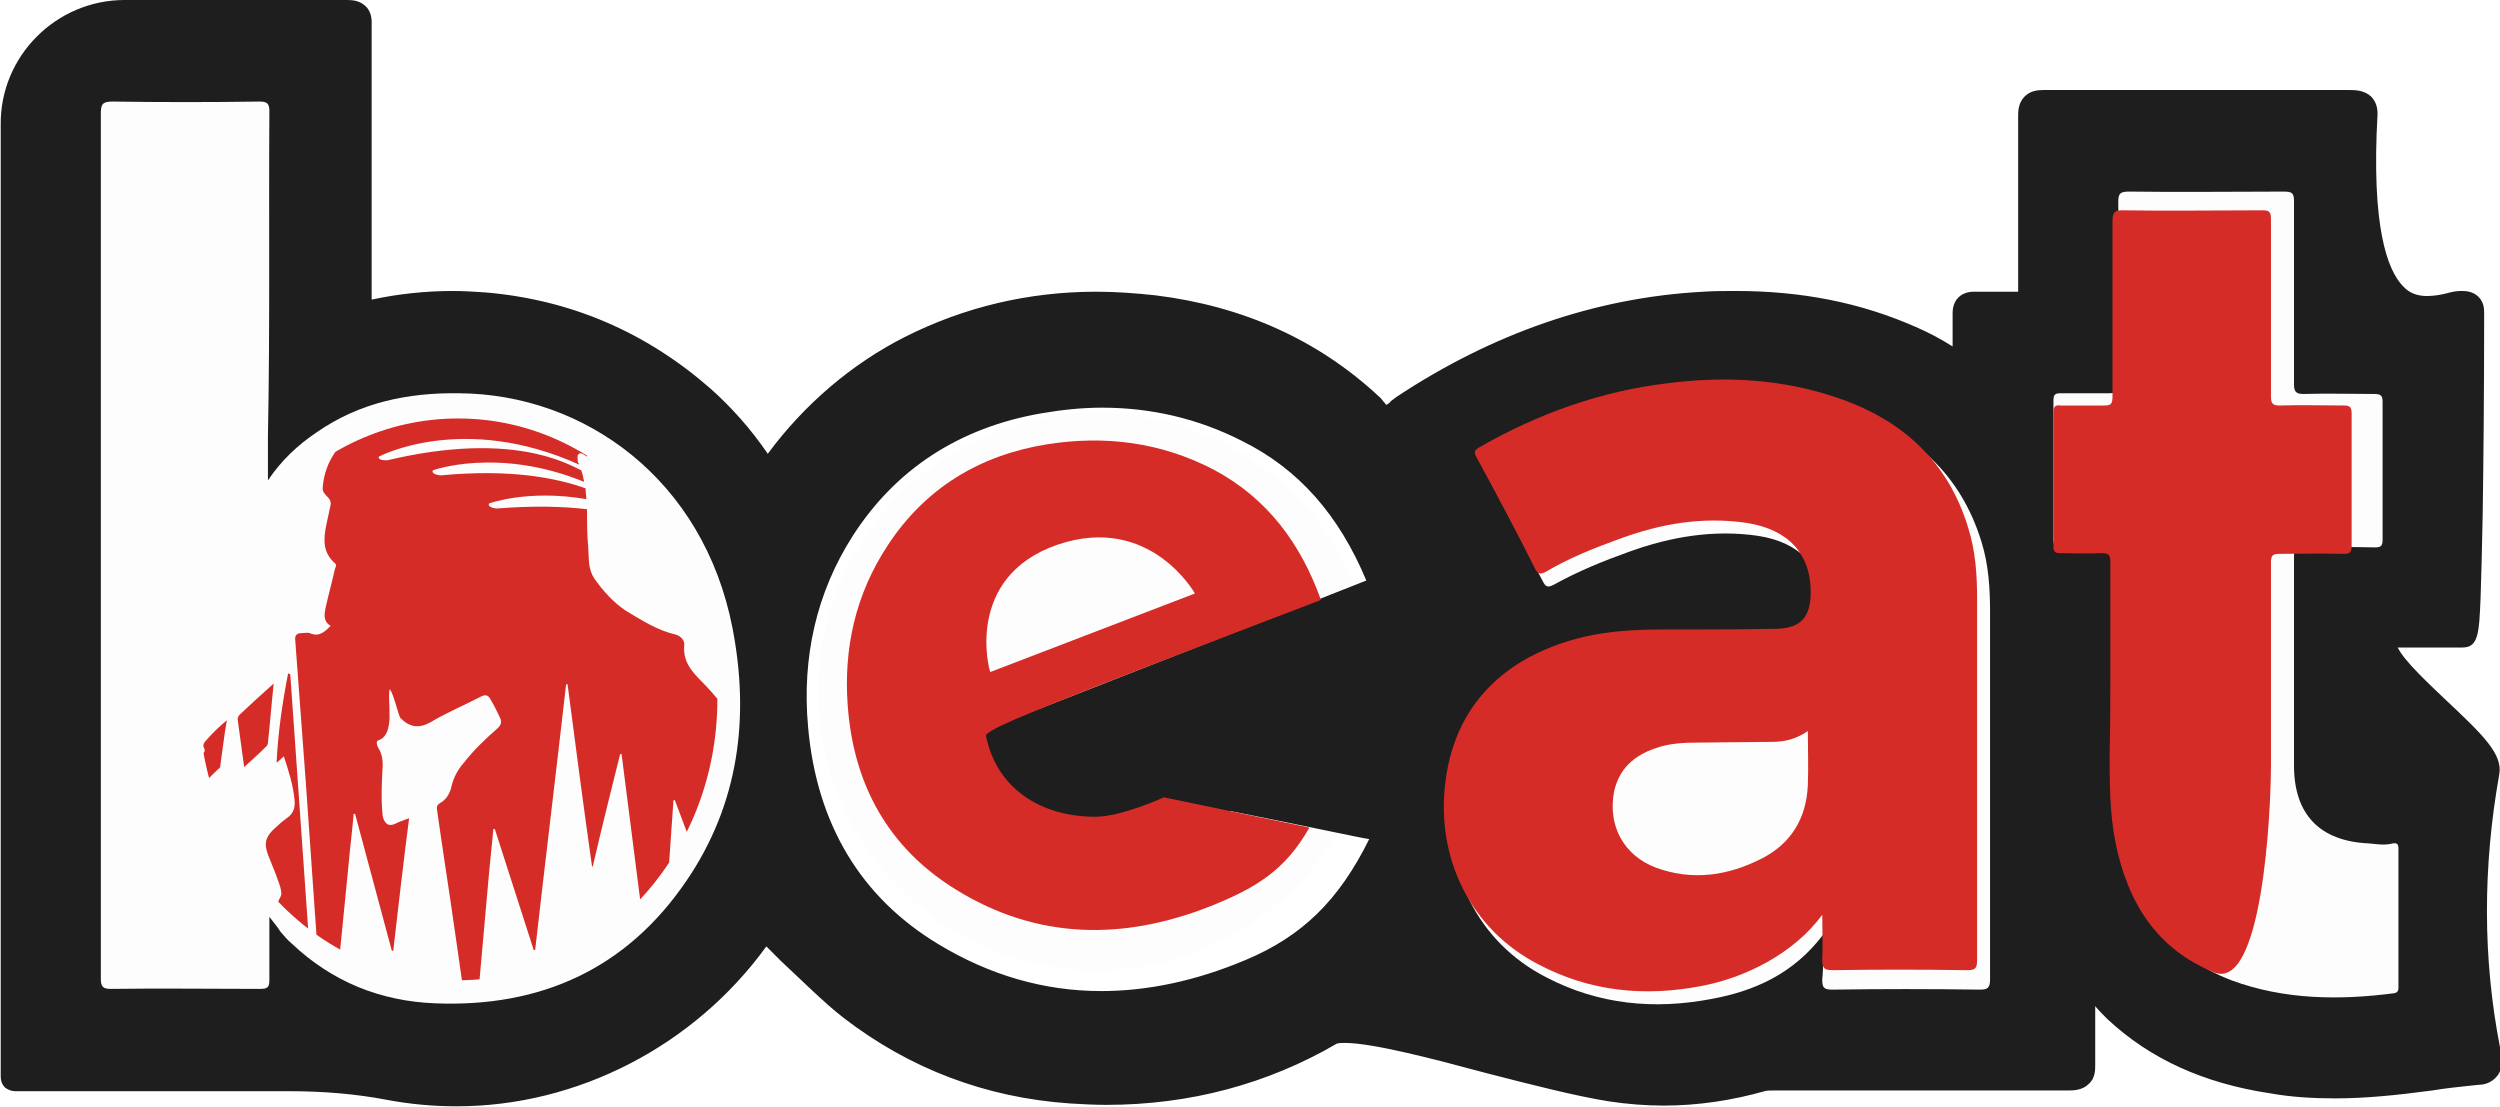
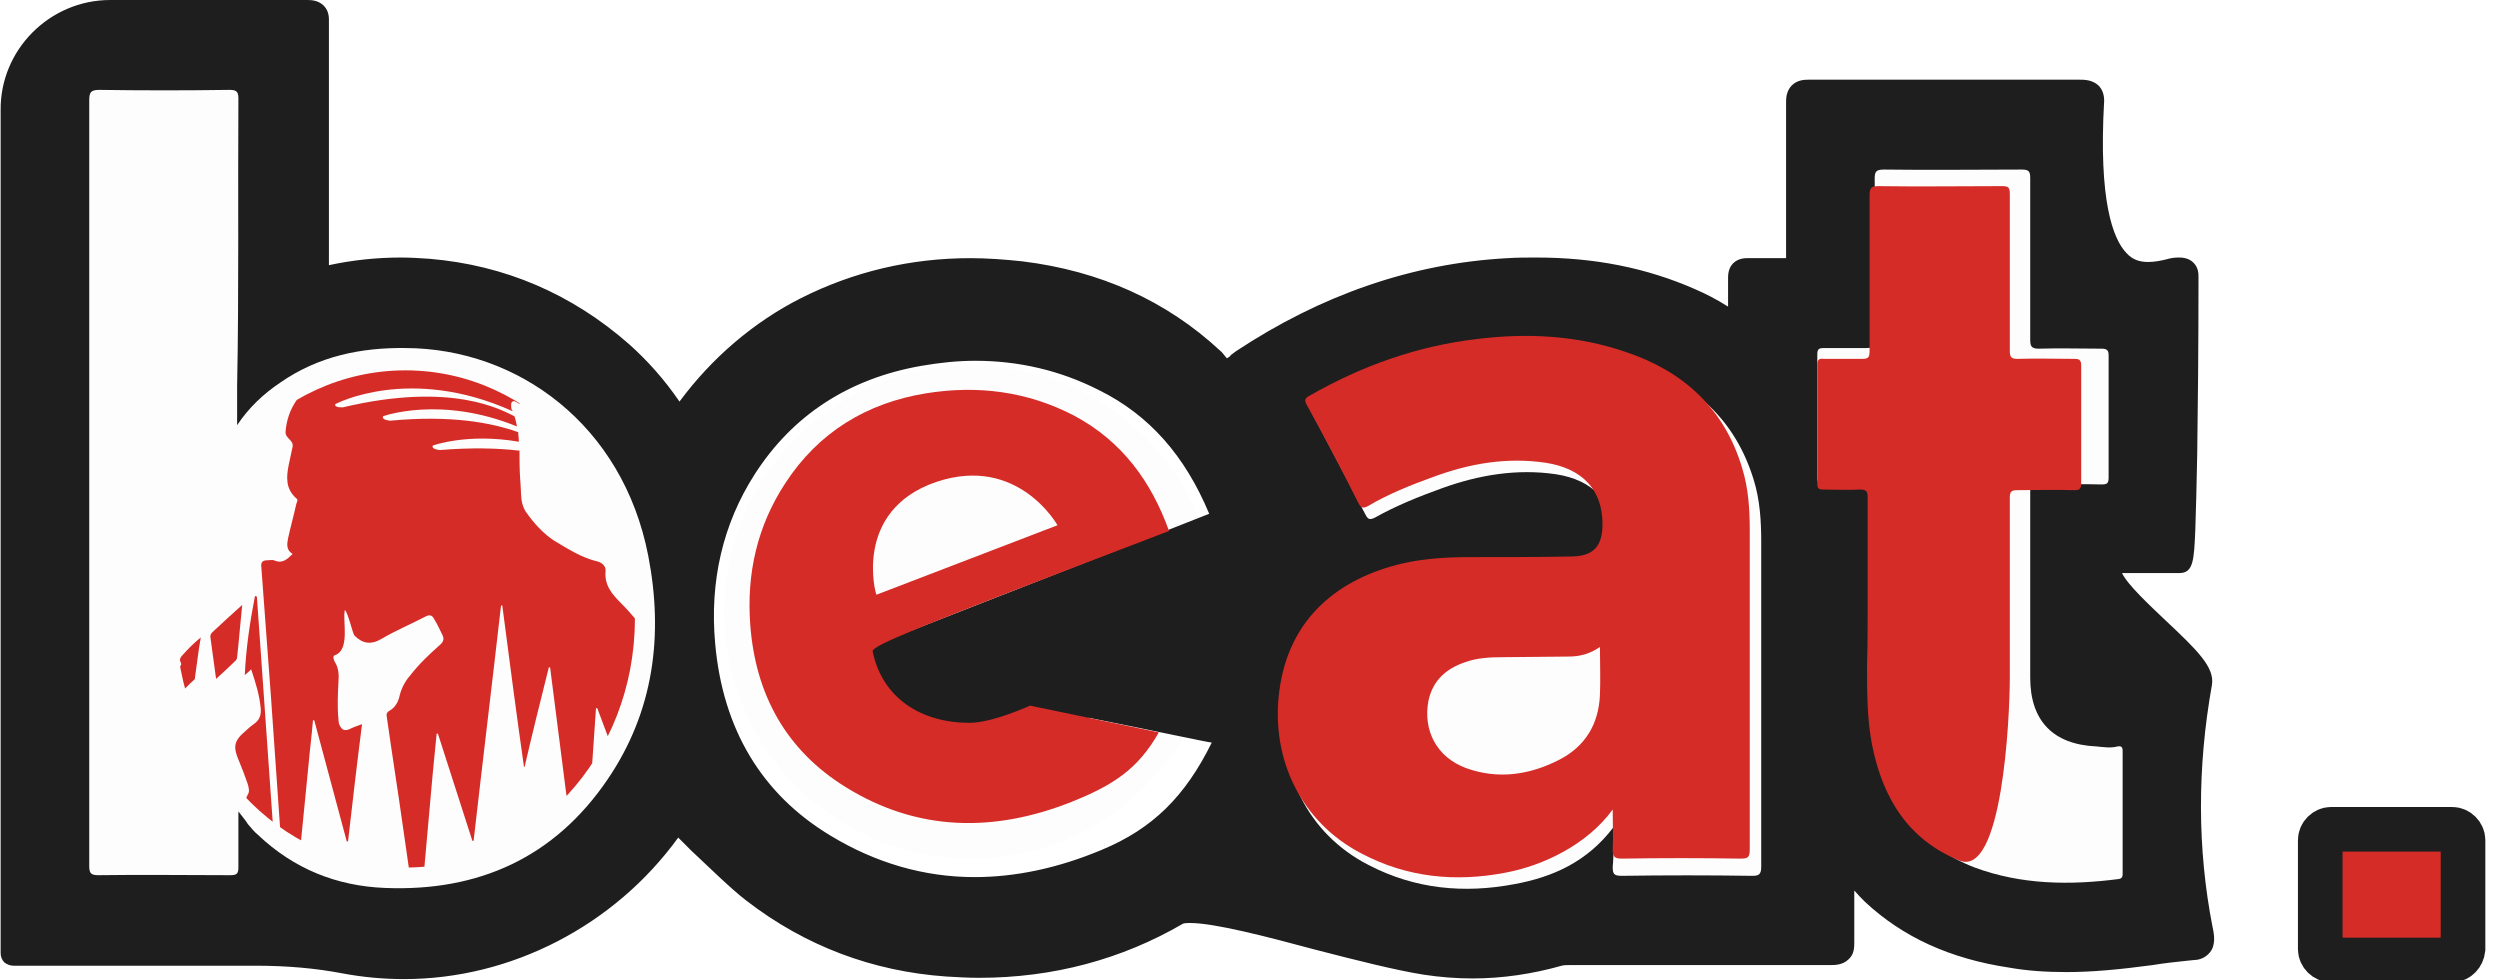
- <svg xmlns="http://www.w3.org/2000/svg" xmlns:xlink="http://www.w3.org/1999/xlink" version="1.0" id="Layer_1" x="0px" y="0px" viewBox="0 0 347.1 153.6" style="enable-background:new 0 0 347.1 153.6;" xml:space="preserve">
+ <svg xmlns="http://www.w3.org/2000/svg" xmlns:xlink="http://www.w3.org/1999/xlink" version="1.0" id="Layer_1" x="0px" y="0px" viewBox="0 0 392.2 153.6" style="enable-background:new 0 0 392.2 153.6;" xml:space="preserve">
  <style type="text/css">
	.st0{fill:#FDFDFD;}
	.st1{fill:#1E1E1E;}
- 	.st2{clip-path:url(#SVGID_00000026866846120430013520000001931292219136306572_);}
+ 	.st2{clip-path:url(#SVGID_00000109751121418106036680000010700973103784216202_);}
	.st3{fill:#D62C27;}
+ 	.st4{fill:#D62C27;stroke:#1E1E1E;stroke-width:7;stroke-miterlimit:10;}
</style>
  <g>
    <circle class="st0" cx="152.3" cy="96" r="38.7" />
    <path class="st1" d="M63.4,153.6c-3.3,0-6.5-0.3-9.7-0.9c-4.2-0.8-8.6-1.2-13.7-1.2h-0.4c-5.2,0-10.5,0-15.7,0H3.6   c-0.3,0-0.6,0-0.9,0H2.2H2.1c-0.5,0-1-0.2-1.4-0.5c-0.4-0.4-0.6-0.9-0.6-1.5V17.3C0,7.8,7.8,0,17.3,0h2.5c9.5,0,18.9,0,28.4,0   C49,0,50,0.1,50.8,0.9c0.9,0.9,0.8,2.1,0.8,2.6c0,3,0,6.1,0,9.1V16v6.1c0,6.5,0,13,0,19.5c3.7-0.8,7.5-1.2,11.3-1.2   c1.5,0,3,0.1,4.5,0.2c11.8,1,22.3,5.5,31.3,13.4c2.9,2.6,5.5,5.5,7.9,9c5.1-6.9,11.7-12.5,19-16.2c8.3-4.2,17.3-6.3,26.6-6.3   c2.7,0,5.4,0.2,8.2,0.5c12.2,1.5,22.6,6.2,31,14c0.4,0.3,0.6,0.7,0.9,1c0.1,0.1,0.1,0.2,0.2,0.2c0.2-0.1,0.5-0.3,0.6-0.5   c0.3-0.2,0.5-0.4,0.8-0.6c13.3-8.8,27.6-13.8,42.6-14.6c1.5-0.1,3-0.1,4.5-0.1c9.1,0,17.3,1.6,25,5c1.6,0.7,3.2,1.5,5.1,2.7   c0-1.5,0-3,0-4.5c0-0.4,0-1.5,0.8-2.3s1.9-0.8,2.2-0.8h0.2c0.6,0,1.2,0,1.7,0h2.7c0.5,0,1,0,1.5,0c0-3.6,0-7.2,0-10.8   c0-4.5,0-9.1,0-13.6c0-0.6,0-1.8,0.9-2.7c0.8-0.8,1.8-0.9,2.6-0.9c7.7,0,14.5,0,21.4,0s13.5,0,21,0l0,0c0.9,0,2.1,0,3.1,0.9   c0.6,0.6,0.9,1.4,0.9,2.4c-0.9,15.8,1.4,21.7,3.5,23.9c0.9,1,2,1.4,3.4,1.4c1,0,2-0.2,2.8-0.4c0.7-0.2,1.3-0.3,1.9-0.3h0.1   c0.4,0,1.5,0,2.3,0.8s0.8,1.7,0.8,2.4c0,11.2-0.1,20.5-0.2,27.6c-0.1,5.1-0.2,9.1-0.3,11.9c-0.2,4.8-0.3,6.8-2.5,6.8   c-1.1,0-2.1,0-3.1,0h-3.3c-0.9,0-1.8,0-2.6,0c0.9,1.9,4.5,5.2,6.8,7.4c5,4.7,7.8,7.4,7.3,10.2c-2.3,12.9-2.3,25.6,0.1,37.9   c0.3,1.3,0.5,2.9-0.4,4c-0.8,1-1.9,1.2-2.4,1.2l-1,0.1c-1.9,0.2-3.8,0.4-5.6,0.7c-5.2,0.7-9.5,1.1-13.5,1.1c-3.2,0-6.2-0.2-9-0.7   c-9.3-1.4-16.7-4.8-22.6-10.3c-0.6-0.6-1.2-1.2-1.7-1.8c0,2.8,0,5.4,0,8.1c0,0.8,0,1.9-0.9,2.7c-0.9,0.9-2.2,0.9-2.8,0.9   c-7.1,0-14.3,0-21.4,0c-5.6,0-19.4,0-19.4,0c-0.5,0-1.1,0-1.4,0.1c-4.6,1.3-9.3,2-14,2c-2.5,0-5.1-0.2-7.7-0.6   c-4.4-0.7-10.7-2.3-16.9-3.9c-7.8-2.1-15.9-4.2-19.7-4.2c-0.9,0-1.1,0.1-1.1,0.1c-9.6,5.6-20.4,8.5-32,8.5c-1.7,0-3.4-0.1-5.1-0.2   c-11.6-0.8-22.2-4.8-31.4-11.9c-2.6-2-5.9-5.3-8.7-7.9c-0.7-0.7-1.4-1.4-2-2C96.4,145.2,80.2,153.6,63.4,153.6L63.4,153.6z    M153,56.6c-2.8,0-5.6,0.3-8.5,0.8c-11.4,2-20.2,7.8-26.1,17c-5,7.8-7.1,16.8-6.2,26.6c1.2,13.4,7.3,23.6,18.1,30.1   c7.1,4.3,14.7,6.5,22.6,6.5c6.4,0,13.1-1.4,20-4.3c7.9-3.3,13-8.3,17.2-16.8c-0.9-0.1-9.2-1.9-19.3-3.9c-3.9,5.3-9.7,9.1-17.2,9.2   h-0.4c-10.2,0-18.2-6.4-20.4-16.3c-0.5-2.2,1.8-3.1,4.6-4.3c2.8-1.2,7.4-3,15.1-6c8.1-3.2,20.3-7.9,37.2-14.6   c-3.8-9.1-9.4-15.5-17.3-19.4C166.3,58.1,159.8,56.6,153,56.6L153,56.6z M232.2,91.3c-3.1,0-6.8,0.1-10.4,0.9   c-7.3,1.7-16.4,6.2-18,18.3c-1.3,10,3.3,19,12,23.5c4.5,2.3,9.3,3.4,14.5,3.4l0,0c2.3,0,4.7-0.2,7.1-0.7c6.5-1.2,10.9-3.7,14.2-8.2   c0.4-0.5,1-0.8,1.6-0.8c0.2,0,0.4,0,0.6,0.1c0.8,0.3,1.4,1,1.4,1.9c0,0.7,0,1.4,0,2c0,1.2,0,2.4,0,3.5c3.2,0,6.4,0,9.6,0   s6.5,0,9.7,0c0-11.3,0-22.6,0-33.8V85c0-3.8-0.4-6.6-1.1-9.2c-2.5-8.3-8.1-13.8-17.2-16.8c-4.8-1.6-9.7-2.4-15.2-2.4   c-2.4,0-5,0.2-7.6,0.5c-8.7,1-17.1,3.8-25,8.2c2.4,4.5,4.9,9.1,7.3,13.8c3.4-1.8,6.9-3.2,9.9-4.2c4.9-1.8,9.4-2.6,13.9-2.6   c1.7,0,3.3,0.1,5,0.4c6.8,1,10.7,5.2,10.7,11.6c0,4.6-2.3,6.9-6.7,7.1c-3.6,0.1-7.3,0.1-10.4,0.1h-3.3L232.2,91.3L232.2,91.3z    M37.4,125.3c0.6,0,1.2,0.3,1.6,0.8l0.6,0.8c0.3,0.5,0.6,0.8,0.9,1.2c0.4,0.4,0.9,1,1.4,1.5c5.1,4.8,11.4,7.4,18.6,7.7   c0.7,0,1.4,0,2.1,0c13.2,0,23.7-5.4,31-16.2c6.5-9.6,8.6-20.8,6.1-33.5c-3.6-18.4-18.1-30.9-36.1-31h-0.4C56,56.6,50,58.3,45,61.7   c-2.6,1.8-4.7,3.8-6.2,6.1c-0.4,0.6-1,0.9-1.7,0.9c-0.2,0-0.4,0-0.6-0.1c-0.8-0.2-1.4-1-1.4-1.9v-2c0-1.4,0-2.8,0-4.2   c0.2-9,0.2-18.2,0.1-27c0-5.7,0-11.6,0-17.4c-3.3,0-6.6,0-9.9,0s-6.3,0-9.5,0c0,24.1,0,48.2,0,72.4v20.6c0,8.8,0,17.5,0,26.2   c3.2,0,6.4,0,9.5,0s6.5,0,9.8,0c0-1.7,0-3.5,0-5.4c0-0.9,0-1.8,0-2.7c0-0.9,0.5-1.6,1.4-1.9C37,125.3,37.2,125.3,37.4,125.3   L37.4,125.3z M292.7,73.9c0.4,0,1.5,0,2.3,0.8s0.8,1.8,0.8,2.4c0,4.2,0,8.4,0,12.4V97c0,2.4,0,4.8,0,7.2c0,4.3,0,8.5,0.9,12.6   c1.8,8.8,6.3,14.4,13.8,17.2c4.1,1.5,8.5,2.3,13.5,2.3l0,0c2.2,0,4.5-0.1,7-0.4v-3.3c0-4.5,0-9.1,0-13.6c-0.5,0-1,0-1.5-0.1   c-0.2,0-0.5,0-0.7-0.1c-7.9-0.4-12.3-5-12.3-12.8c0-5.2,0-10.4,0-15.6c0-4.5,0-9,0-13.5c0-0.4,0-1.5,0.8-2.4   c0.8-0.8,1.9-0.8,2.3-0.8h0.1c1.2,0,2.4,0,3.6,0h3.1c0.8,0,1.6,0,2.3,0c0-5.8,0-11.6,0-17.3c-0.6,0-1.2,0-1.8,0h-3.5   c-1.2,0-2.5,0-3.7,0h-0.2c-0.4,0-1.5,0-2.4-0.8c-0.9-0.9-0.9-2-0.9-2.5c0-4,0-8.1,0-12.1c0-4.2,0-8.4,0-12.5c-3.4,0-6.9,0-10.3,0   s-6.7,0-10,0c0,4.1,0,8.3,0,12.4s0,8.2,0,12.3c0,0.8-0.1,1.8-0.9,2.5c-0.8,0.8-1.9,0.8-2.3,0.8c-0.1,0-0.2,0-0.3,0   c-0.8,0-1.5,0-2.3,0c0,0-3.1,0-3.3,0c0,5.7,0,11.5,0,17.3c0.2,0,3.1,0,3.1,0c0.7,0,1.5,0,2.2,0L292.7,73.9L292.7,73.9z" />
    <path class="st0" d="M37.4,127.3c0,3.2,0,6,0,8.8c0,1-0.3,1.2-1.3,1.2c-6.9,0-13.8-0.1-20.7,0c-1.1,0-1.4-0.3-1.4-1.4   c0-11.4,0-22.8,0-34.2c0-28.7,0-57.3,0-85.9c0-1.3,0.2-1.7,1.6-1.7c6.8,0.1,13.6,0.1,20.4,0c1,0,1.4,0.2,1.4,1.3   c-0.1,15,0.1,30.1-0.2,45.1c0,2,0,4,0,6.2C39,64,41.3,61.8,44,60c5.9-4.1,12.6-5.5,19.7-5.4c17.5,0.1,34,12,38,32.6   c2.4,12.4,0.9,24.4-6.4,35.1c-8.3,12.2-20.2,17.6-34.9,17c-7.6-0.3-14.3-3-19.9-8.3c-0.6-0.5-1.1-1.1-1.6-1.7   C38.6,128.8,38.1,128.2,37.4,127.3L37.4,127.3z" />
    <path class="st0" d="M253.1,129.8c-4.1,5.4-9.5,7.8-15.5,8.9c-7.9,1.5-15.6,0.8-22.9-3c-9.6-4.9-14.4-14.9-13-25.5   c1.5-11.6,9.6-17.7,19.6-20c3.6-0.8,7.2-1,10.8-1c5.4,0,10.8,0,16.2-0.1c3.4-0.1,4.8-1.7,4.8-5.1c0-5.3-3.2-8.7-9-9.6   c-6.1-0.9-12.1,0.1-17.9,2.2c-3.6,1.3-7.1,2.7-10.5,4.6c-0.8,0.4-1.1,0.3-1.5-0.5c-2.7-5.2-5.4-10.3-8.1-15.4   c-0.4-0.7-0.3-1,0.4-1.4c8.2-4.7,17.1-7.8,26.5-8.9c8-1,15.9-0.6,23.6,2c9.1,3,15.6,8.8,18.5,18.2c1,3.2,1.2,6.5,1.2,9.8   c0,17,0,34,0,51c0,1.2-0.4,1.4-1.4,1.4c-6.8-0.1-13.7-0.1-20.5,0c-1.2,0-1.4-0.3-1.4-1.4C253.2,134,253.1,132.1,253.1,129.8   L253.1,129.8z" />
    <path class="st0" d="M293.8,93.9c0-5.6,0-11.2,0-16.8c0-1-0.3-1.3-1.3-1.2c-2.1,0.1-4.2,0-6.3,0c-0.8,0-1.1-0.1-1.1-1   c0-6.4,0-12.9,0-19.3c0-0.9,0.3-1,1.1-1c2.2,0,4.4,0,6.6,0c1.1,0,1.4-0.3,1.4-1.3c0-8.4,0-16.8-0.1-25.2c0-1.2,0.2-1.5,1.5-1.5   c7.2,0.1,14.3,0,21.5,0c1.1,0,1.4,0.2,1.4,1.3c0,8.4,0,16.9,0,25.4c0,1,0.2,1.4,1.3,1.4c3.3-0.1,6.6,0,9.9,0c0.9,0,1.1,0.3,1.1,1.1   c0,6.3,0,12.7,0,19.1c0,0.9-0.2,1.1-1.1,1.1c-3.4-0.1-6.7,0-10,0c-1,0-1.2,0.3-1.2,1.2c0,9.7,0,19.4,0,29.1   c0,6.8,3.6,10.5,10.4,10.8c1.1,0.1,2.2,0.3,3.3,0c0.6-0.1,0.8,0.1,0.8,0.7c0,6.4,0,12.8,0,19.2c0,0.4,0,0.8-0.6,0.9   c-7.7,1-15.3,0.9-22.6-1.8c-8.6-3.3-13.2-9.9-15.1-18.7c-0.9-4.3-0.9-8.6-0.9-13C293.8,100.9,293.8,97.4,293.8,93.9L293.8,93.9z" />
    <g>
      <g>
-         <defs>
-           <ellipse id="SVGID_1_" cx="63.6" cy="97.1" rx="36" ry="39" />
-         </defs>
-         <clipPath id="SVGID_00000033353261131248647530000013210488827026705034_">
-           <use xlink:href="#SVGID_1_" style="overflow:visible;" />
-         </clipPath>
-         <g style="clip-path:url(#SVGID_00000033353261131248647530000013210488827026705034_);">
-           <g>
-             <path class="st3" d="M40,93.5c-0.8,4.1-1.4,8.2-1.6,12.4c0.4-0.3,0.7-0.6,1-0.9c0.7,2.1,1.3,4,1.5,6.1c0.1,1.1-0.2,1.9-1.1,2.5       c-0.4,0.3-0.8,0.6-1.2,1c-1.9,1.6-2.1,2.5-1.1,4.8c0.5,1.2,1,2.5,1.4,3.7c0.1,0.5,0.3,1,0,1.5c-0.6,1-0.5,2.2-0.3,3.2       c0.8,4.4,2.4,8.5,4.6,12.4c0.1,0.1,0.1,0.4,0.4,0.4c-1.1-15.7-2.2-31.3-3.3-47L40,93.5L40,93.5z" />
-             <path class="st3" d="M37.2,103.1c0.3-2.7,0.5-5.4,0.8-8.2c-1.7,1.5-3.2,2.9-4.7,4.3c-0.2,0.2-0.3,0.4-0.3,0.7       c0.3,2.2,0.6,4.3,0.9,6.6c1.1-1,2.1-1.9,3.1-2.9C37.1,103.5,37.2,103.3,37.2,103.1z" />
-             <path class="st3" d="M28.7,102.7c-0.3,0.3-0.6,0.7-0.4,1.1c0.3,0.5,0,0.7-0.3,1c-0.9,0.9-1.8,1.8-2.8,2.8       c-0.2,0.2-0.5,0.4-0.4,0.8c0.1,1.1,0.1,2.1,0.2,3.2c0.1,0,0.1,0,0.2,0c2-1.4,3.5-3.4,5.3-5c0.1-0.1,0.1-0.3,0.1-0.4       c0.3-2,0.5-4,0.9-6.2C30.4,100.9,29.5,101.8,28.7,102.7L28.7,102.7z" />
-             <path class="st3" d="M102,99.9c-1.5-1.8-2.9-3.6-4.6-5.3c-1.4-1.4-2.6-2.8-2.4-5c0.1-0.7-0.5-1.3-1.2-1.5       c-2.6-0.6-4.7-2-6.9-3.3c-1.8-1.2-3.2-2.8-4.4-4.5c-0.4-0.6-0.6-1.3-0.7-2c-0.1-1.1-0.1-2.2-0.2-3.2c-0.1-1.5-0.1-3-0.1-4.4       c-3.4-0.4-7.5-0.5-12.5-0.1c0,0-1.4-0.1-1.1-0.7c0,0,5.4-2,13.5-0.6c0-0.5-0.1-1-0.1-1.5c-4.2-1.5-10.6-2.7-20.1-1.8       c0,0-1.4-0.1-1.1-0.7c0,0,9-3.3,21,1.6c-0.1-0.5-0.2-1.1-0.4-1.6c-1.9-0.9-9.6-5.5-26.9-1.4c0,0-1.4,0.1-1.2-0.5       c0,0,11.6-6.2,27.8,1.1c0-0.1,0-0.1-0.1-0.2c-0.1-0.2-0.1-0.3-0.1-0.5c0-0.3-0.1-0.6,0.2-0.8c0.3-0.2,0.6,0.1,0.8,0.2       c0.1,0.1,0.2,0.1,0.3,0.2c-0.1-1.5-0.1-2.9,0-4.3c0.2-2.3-0.7-3.7-2.9-4.3c-0.9-0.3-32.6-2.4-33.8,12.9       c-0.1,1.1,1.3,1.3,1.1,2.4c-0.2,0.9-0.4,1.9-0.6,2.8c-0.4,2-0.5,3.8,1.2,5.3c0.3,0.2,0.1,0.5,0,0.8c-0.4,1.8-0.9,3.6-1.3,5.4       c-0.2,1-0.3,1.9,0.7,2.5c-0.8,0.8-1.6,1.6-2.9,1c-0.3-0.1-0.7,0-1.1,0c-0.8,0-1,0.4-0.9,1.1c0.5,6.7,1,13.5,1.5,20.2       c0.7,10.1,1.4,20.1,2.1,30.1c0.1,1.4,0.2,2.7,0.3,4.1c0,0.7,0.6,0.7,0.9,0.8c0.5,0.1,0.3-0.4,0.3-0.6c0.2-1.8,0.4-3.6,0.5-5.4       c0.6-6.1,1.2-12.1,1.8-18.2c0.2-2.3,0.5-4.6,0.7-7h0.2c1.7,6.3,3.4,12.7,5.1,19c0,0,0.1,0,0.2,0c0.7-6.1,1.4-12.2,2.2-18.4       c-0.8,0.3-1.4,0.5-2,0.8c-0.7,0.3-1.1,0.1-1.4-0.4c-0.2-0.3-0.3-0.7-0.3-1.1c-0.2-2-0.1-4,0-6c0.1-1.1,0-2.2-0.6-3.1       c-0.2-0.4-0.3-0.9,0-1c2.5-0.8,1.2-5.5,1.6-7.1c0.5,0.4,1.2,3.6,1.5,4c1.3,1.3,2.6,1.5,4.3,0.5c2.2-1.3,4.6-2.3,6.9-3.5       c0.6-0.3,1-0.2,1.3,0.4c0.5,0.8,0.9,1.7,1.3,2.5c0.3,0.6,0.2,1-0.3,1.5c-1.7,1.5-3.3,3-4.7,4.8c-0.8,0.9-1.4,2-1.7,3.2       c-0.2,1-0.7,1.9-1.6,2.4c-0.5,0.3-0.5,0.6-0.4,1.1c0.8,5.7,1.7,11.3,2.5,17c0.7,4.9,1.4,9.9,2.2,14.8c0,0.2-0.1,0.6,0.2,0.6       c0.4,0,0.2-0.4,0.3-0.7c0.1-1,0.2-1.9,0.2-2.9c0.6-6.7,1.2-13.4,1.8-20.2c0.2-2,0.4-4,0.6-6.1c0.1,0,0.1,0,0.2,0       c1.8,5.6,3.6,11.2,5.4,16.8c0.1,0,0.1,0,0.2,0c1.4-12.3,2.9-24.6,4.3-36.9c0.1,0,0.1,0,0.2,0c1.1,8.4,2.2,16.9,3.4,25.3h0.1       c1.2-5.2,2.5-10.4,3.8-15.6c0.1,0,0.1,0,0.2,0c1.6,12.6,3.2,25.2,4.9,37.8h0.1c0.7-10.4,1.5-20.9,2.2-31.4c0.1,0,0.1,0,0.2,0       c2,5.3,4,10.7,6,16c0.2-0.4,0.2-0.8,0.2-1.2c0.8-8.4,1.7-16.7,2.5-25.1C102.4,100.6,102.3,100.2,102,99.9L102,99.9z" />
+         <g>
+           <defs>
+             <ellipse id="SVGID_1_" cx="63.6" cy="97.1" rx="36" ry="39" />
+           </defs>
+           <clipPath id="SVGID_00000072986317396456889690000013394727602032573618_">
+             <use xlink:href="#SVGID_1_" style="overflow:visible;" />
+           </clipPath>
+           <g style="clip-path:url(#SVGID_00000072986317396456889690000013394727602032573618_);">
+             <g>
+               <path class="st3" d="M40,93.5c-0.8,4.1-1.4,8.2-1.6,12.4c0.4-0.3,0.7-0.6,1-0.9c0.7,2.1,1.3,4,1.5,6.1        c0.1,1.1-0.2,1.9-1.1,2.5c-0.4,0.3-0.8,0.6-1.2,1c-1.9,1.6-2.1,2.5-1.1,4.8c0.5,1.2,1,2.5,1.4,3.7c0.1,0.5,0.3,1,0,1.5        c-0.6,1-0.5,2.2-0.3,3.2c0.8,4.4,2.4,8.5,4.6,12.4c0.1,0.1,0.1,0.4,0.4,0.4c-1.1-15.7-2.2-31.3-3.3-47L40,93.5L40,93.5z" />
+               <path class="st3" d="M37.2,103.1c0.3-2.7,0.5-5.4,0.8-8.2c-1.7,1.5-3.2,2.9-4.7,4.3c-0.2,0.2-0.3,0.4-0.3,0.7        c0.3,2.2,0.6,4.3,0.9,6.6c1.1-1,2.1-1.9,3.1-2.9C37.1,103.5,37.2,103.3,37.2,103.1z" />
+               <path class="st3" d="M28.7,102.7c-0.3,0.3-0.6,0.7-0.4,1.1c0.3,0.5,0,0.7-0.3,1c-0.9,0.9-1.8,1.8-2.8,2.8        c-0.2,0.2-0.5,0.4-0.4,0.8c0.1,1.1,0.1,2.1,0.2,3.2c0.1,0,0.1,0,0.2,0c2-1.4,3.5-3.4,5.3-5c0.1-0.1,0.1-0.3,0.1-0.4        c0.3-2,0.5-4,0.9-6.2C30.4,100.9,29.5,101.8,28.7,102.7L28.7,102.7z" />
+               <path class="st3" d="M102,99.9c-1.5-1.8-2.9-3.6-4.6-5.3c-1.4-1.4-2.6-2.8-2.4-5c0.1-0.7-0.5-1.3-1.2-1.5        c-2.6-0.6-4.7-2-6.9-3.3c-1.8-1.2-3.2-2.8-4.4-4.5c-0.4-0.6-0.6-1.3-0.7-2c-0.1-1.1-0.1-2.2-0.2-3.2c-0.1-1.5-0.1-3-0.1-4.4        c-3.4-0.4-7.5-0.5-12.5-0.1c0,0-1.4-0.1-1.1-0.7c0,0,5.4-2,13.5-0.6c0-0.5-0.1-1-0.1-1.5c-4.2-1.5-10.6-2.7-20.1-1.8        c0,0-1.4-0.1-1.1-0.7c0,0,9-3.3,21,1.6c-0.1-0.5-0.2-1.1-0.4-1.6c-1.9-0.9-9.6-5.5-26.9-1.4c0,0-1.4,0.1-1.2-0.5        c0,0,11.6-6.2,27.8,1.1c0-0.1,0-0.1-0.1-0.2c-0.1-0.2-0.1-0.3-0.1-0.5c0-0.3-0.1-0.6,0.2-0.8c0.3-0.2,0.6,0.1,0.8,0.2        c0.1,0.1,0.2,0.1,0.3,0.2c-0.1-1.5-0.1-2.9,0-4.3c0.2-2.3-0.7-3.7-2.9-4.3c-0.9-0.3-32.6-2.4-33.8,12.9        c-0.1,1.1,1.3,1.3,1.1,2.4c-0.2,0.9-0.4,1.9-0.6,2.8c-0.4,2-0.5,3.8,1.2,5.3c0.3,0.2,0.1,0.5,0,0.8c-0.4,1.8-0.9,3.6-1.3,5.4        c-0.2,1-0.3,1.9,0.7,2.5c-0.8,0.8-1.6,1.6-2.9,1c-0.3-0.1-0.7,0-1.1,0c-0.8,0-1,0.4-0.9,1.1c0.5,6.7,1,13.5,1.5,20.2        c0.7,10.1,1.4,20.1,2.1,30.1c0.1,1.4,0.2,2.7,0.3,4.1c0,0.7,0.6,0.7,0.9,0.8c0.5,0.1,0.3-0.4,0.3-0.6c0.2-1.8,0.4-3.6,0.5-5.4        c0.6-6.1,1.2-12.1,1.8-18.2c0.2-2.3,0.5-4.6,0.7-7h0.2c1.7,6.3,3.4,12.7,5.1,19c0,0,0.1,0,0.2,0c0.7-6.1,1.4-12.2,2.2-18.4        c-0.8,0.3-1.4,0.5-2,0.8c-0.7,0.3-1.1,0.1-1.4-0.4c-0.2-0.3-0.3-0.7-0.3-1.1c-0.2-2-0.1-4,0-6c0.1-1.1,0-2.2-0.6-3.1        c-0.2-0.4-0.3-0.9,0-1c2.5-0.8,1.2-5.5,1.6-7.1c0.5,0.4,1.2,3.6,1.5,4c1.3,1.3,2.6,1.5,4.3,0.5c2.2-1.3,4.6-2.3,6.9-3.5        c0.6-0.3,1-0.2,1.3,0.4c0.5,0.8,0.9,1.7,1.3,2.5c0.3,0.6,0.2,1-0.3,1.5c-1.7,1.5-3.3,3-4.7,4.8c-0.8,0.9-1.4,2-1.7,3.2        c-0.2,1-0.7,1.9-1.6,2.4c-0.5,0.3-0.5,0.6-0.4,1.1c0.8,5.7,1.7,11.3,2.5,17c0.7,4.9,1.4,9.9,2.2,14.8c0,0.2-0.1,0.6,0.2,0.6        c0.4,0,0.2-0.4,0.3-0.7c0.1-1,0.2-1.9,0.2-2.9c0.6-6.7,1.2-13.4,1.8-20.2c0.2-2,0.4-4,0.6-6.1c0.1,0,0.1,0,0.2,0        c1.8,5.6,3.6,11.2,5.4,16.8c0.1,0,0.1,0,0.2,0c1.4-12.3,2.9-24.6,4.3-36.9c0.1,0,0.1,0,0.2,0c1.1,8.4,2.2,16.9,3.4,25.3h0.1        c1.2-5.2,2.5-10.4,3.8-15.6c0.1,0,0.1,0,0.2,0c1.6,12.6,3.2,25.2,4.9,37.8h0.1c0.7-10.4,1.5-20.9,2.2-31.4c0.1,0,0.1,0,0.2,0        c2,5.3,4,10.7,6,16c0.2-0.4,0.2-0.8,0.2-1.2c0.8-8.4,1.7-16.7,2.5-25.1C102.4,100.6,102.3,100.2,102,99.9L102,99.9z" />
+             </g>
          </g>
        </g>
      </g>
    </g>
    <path class="st3" d="M253,127c-4,5.5-10.9,8.8-16.8,9.9c-7.8,1.5-15.4,0.8-22.6-3c-9.5-4.9-14.3-14.9-12.9-25.5   c1.5-11.6,9.5-17.7,19.3-20c3.5-0.8,7.1-1,10.7-1c5.3,0,10.7,0,16-0.1c3.4-0.1,4.7-1.7,4.7-5.1c0-5.3-3.1-8.7-8.9-9.6   c-6.1-0.9-11.9,0.1-17.6,2.2c-3.6,1.3-7.1,2.7-10.3,4.6c-0.8,0.4-1.1,0.3-1.5-0.5c-2.6-5.2-5.3-10.3-8.1-15.4   c-0.4-0.7-0.3-1,0.4-1.4c8.2-4.7,16.9-7.8,26.2-8.9c7.9-1,15.8-0.6,23.4,2c9,3,15.5,8.8,18.3,18.2c1,3.2,1.2,6.5,1.2,9.8   c0,17,0,33.1,0,50.1c0,1.2-0.3,1.4-1.4,1.4c-6.8-0.1-12-0.1-18.7,0c-1.1,0-1.4-0.3-1.4-1.4C253.1,131.2,253,129.3,253,127L253,127z    M235.8,103.1c-2,0-4.1,0.1-6,0.8c-2.9,1-5,2.8-5.7,6c-0.9,4.7,1.3,8.9,5.9,10.6c5,1.8,9.9,1.1,14.6-1.3c4.1-2.1,6.2-5.6,6.4-10.2   c0.1-2.4,0-4.9,0-7.5c-1.6,1.1-3.2,1.5-4.9,1.5" />
    <path class="st3" d="M293,94.2c0-5.4,0-10.8,0-16.2c0-1-0.3-1.2-1.2-1.2c-1.9,0.1-3.8,0-5.7,0c-0.7,0-1-0.1-1-0.9   c0-6.2,0-12.4,0-18.7c0-0.8,0.3-1,1-0.9c2,0,4,0,6,0c1,0,1.2-0.2,1.2-1.3c0-8.1,0-16.2,0-24.3c0-1.1,0.2-1.5,1.3-1.5   c6.5,0.1,13,0,19.5,0c1,0,1.2,0.2,1.2,1.3c0,8.1,0,16.3,0,24.5c0,1,0.2,1.3,1.2,1.3c3-0.1,6,0,9,0c0.8,0,1,0.3,1,1.1   c0,6.1,0,12.2,0,18.4c0,0.8-0.2,1.1-1,1.1c-3-0.1-6.1,0-9.1,0c-0.9,0-1.1,0.3-1.1,1.2c0,9.3,0,18.7,0,28.1c0,6.6-1.2,31.5-7.9,28.8   c-7.9-3.2-12-9.6-13.7-18.1c-0.8-4.1-0.8-8.3-0.8-12.5C293,101,293,97.6,293,94.2L293,94.2z" />
    <path class="st3" d="M152.1,113.4c-7.6,0-13.7-3.9-15.2-11.2c-0.2-0.9,6.7-3.7,46.5-18.9c-2.8-7.8-7.4-14.1-14.9-18.1   c-7.3-3.8-15.1-4.8-23.2-3.5c-9.3,1.5-16.9,6.1-22.1,14.1c-4.4,6.7-6.1,14.2-5.5,22.2c0.8,10.9,5.6,19.7,15,25.5   c11.3,7,23.3,7.1,35.4,2.3c6.5-2.6,10.4-5.1,13.7-10.9l-20.2-4.2C161.6,110.7,155.7,113.4,152.1,113.4z M146.9,75.6   c12.8-4.3,19,6.8,19,6.8l-28.4,10.9C137.4,93.4,133.7,80.1,146.9,75.6L146.9,75.6z" />
  </g>
+   <path class="st4" d="M384.7,150.6h-19c-0.9,0-1.7-0.8-1.7-1.7v-17.1c0-0.9,0.8-1.7,1.7-1.7h19c0.9,0,1.7,0.8,1.7,1.7v17.1  C386.3,149.8,385.6,150.6,384.7,150.6z" />
</svg>
